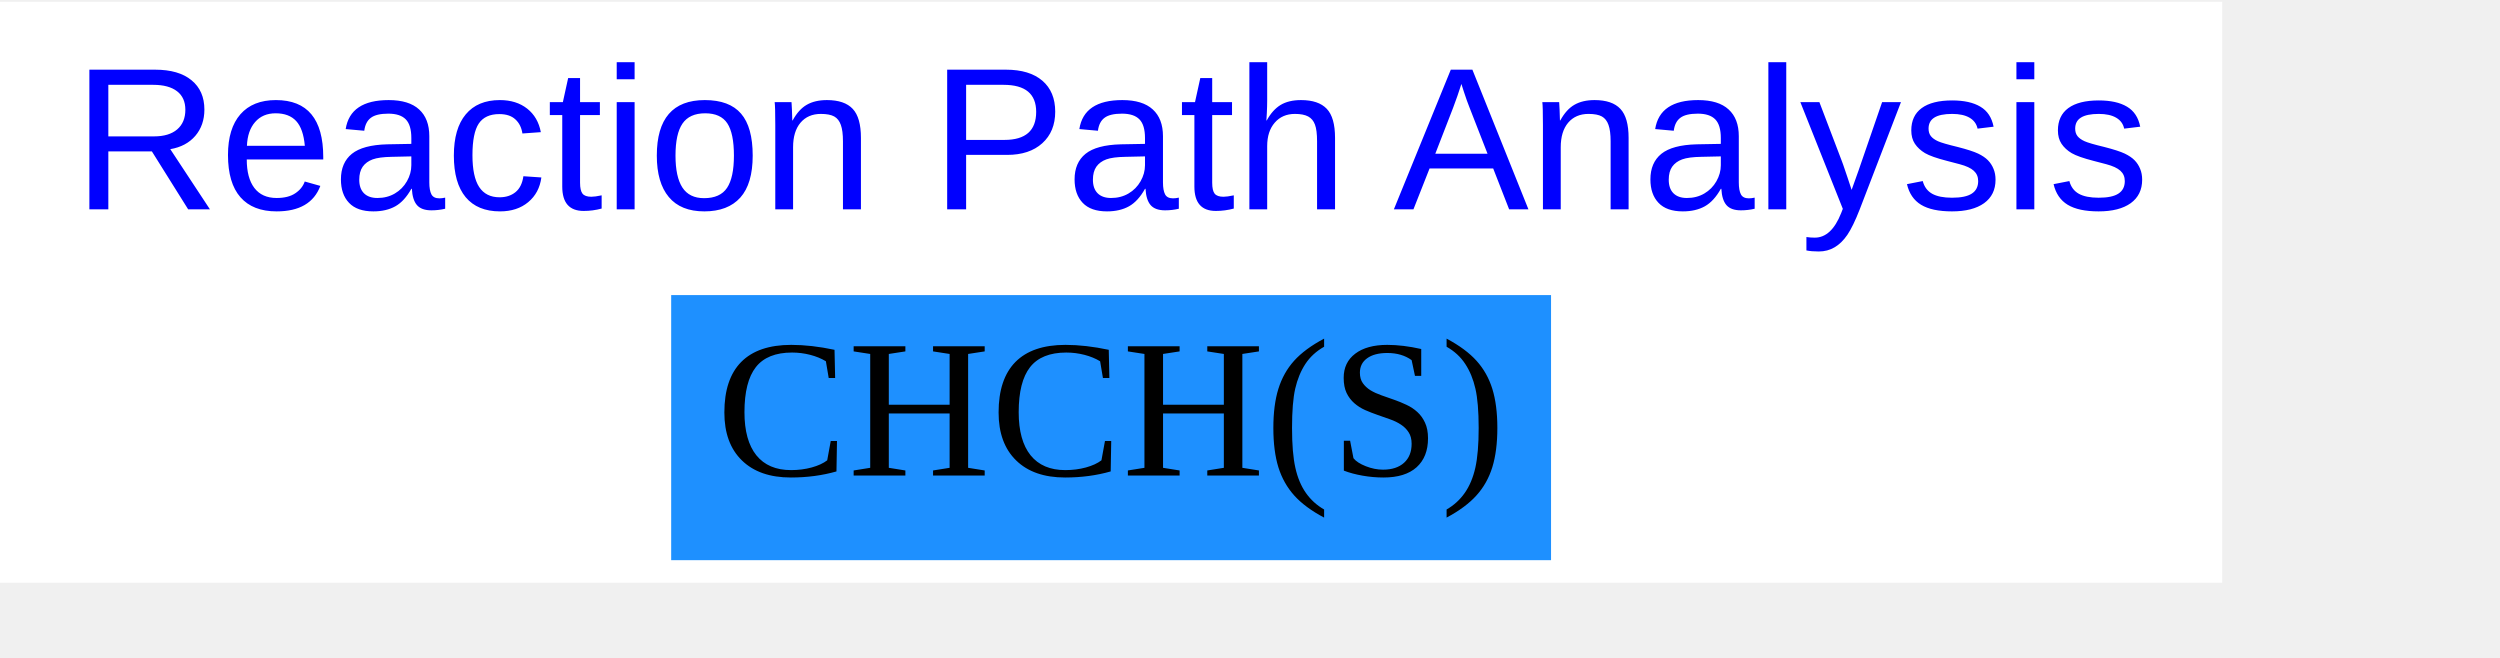
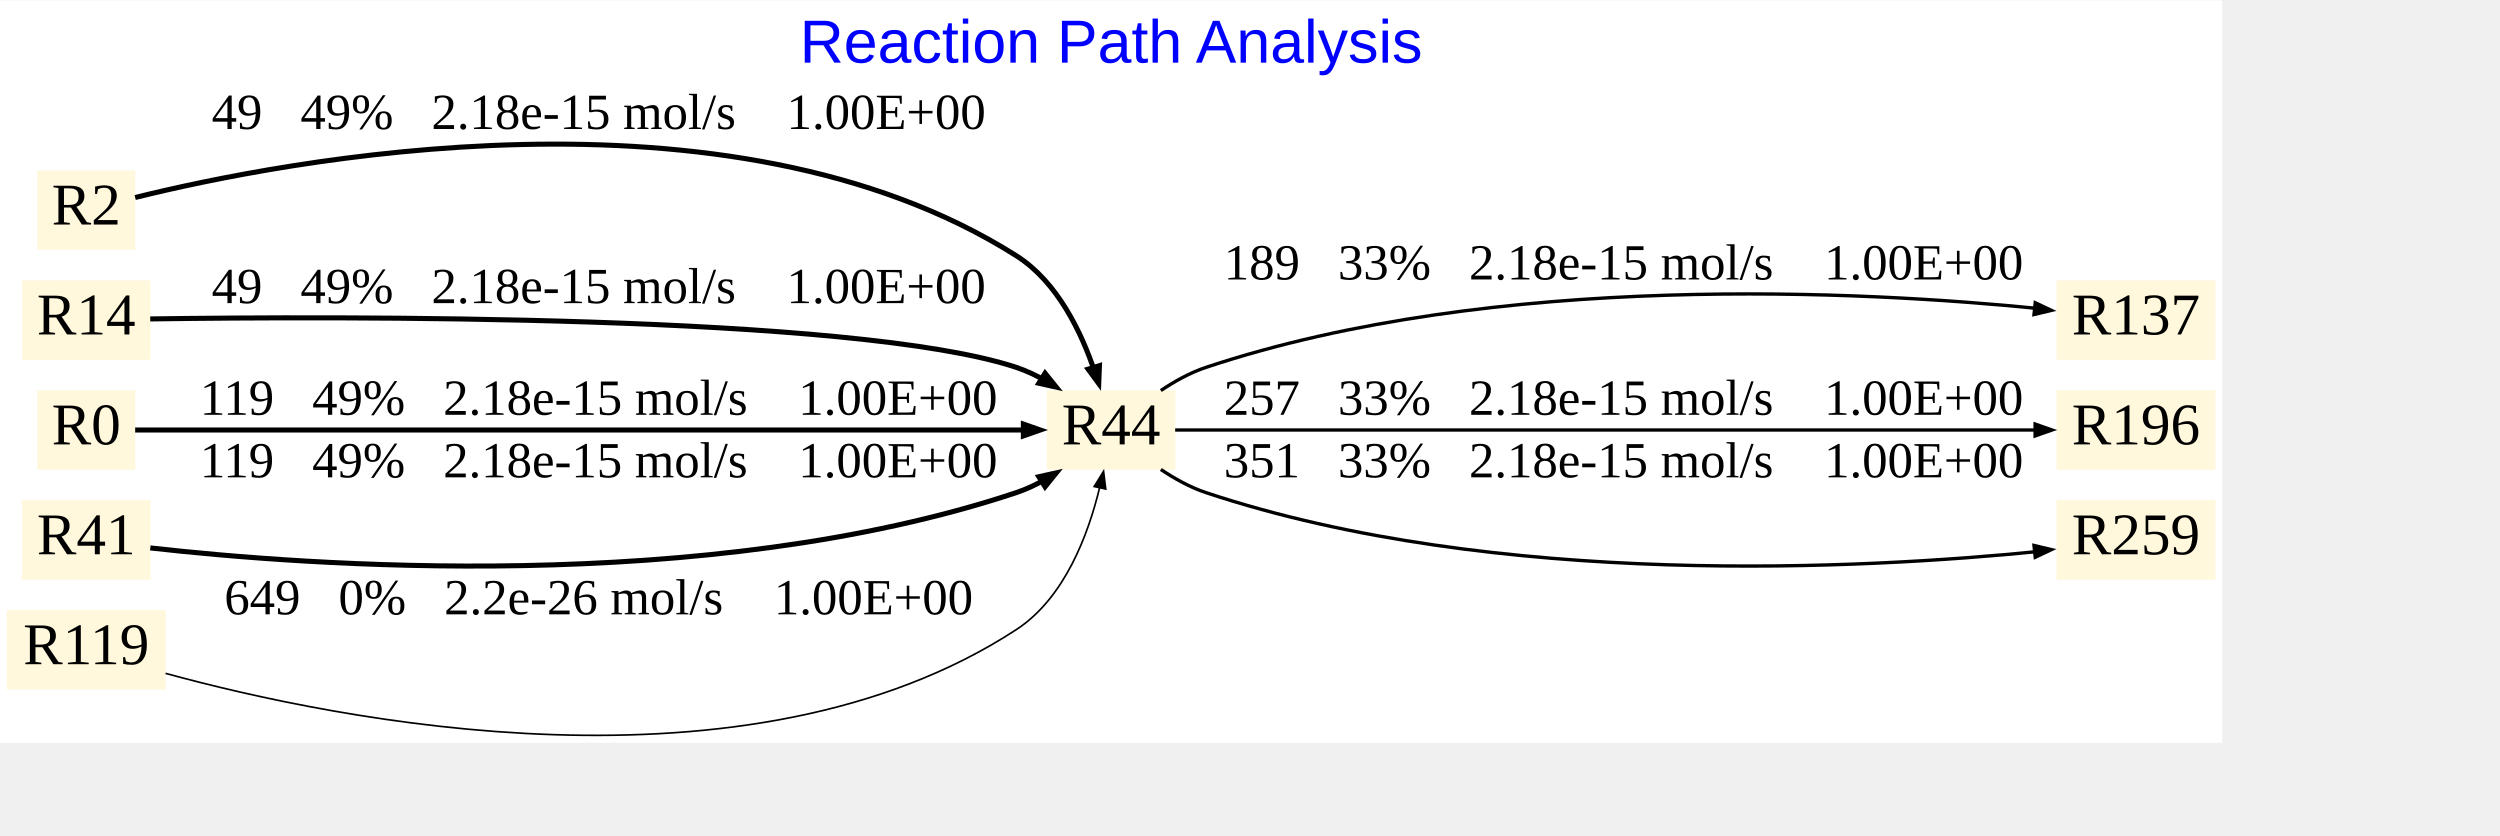
- <svg xmlns="http://www.w3.org/2000/svg" xmlns:xlink="http://www.w3.org/1999/xlink" width="350pt" height="92pt" viewBox="0.00 0.00 394.00 103.00">
-   <g id="graph0" class="graph" transform="scale(0.888889 0.888889) rotate(0) translate(4 99)">
-     <polygon fill="white" stroke="none" points="-4,4 -4,-99 390,-99 390,4 -4,4" />
-     <text text-anchor="middle" x="193" y="-62.2" font-family="Arial" font-size="36.00" fill="blue">Reaction Path Analysis</text>
+ <svg xmlns="http://www.w3.org/2000/svg" xmlns:xlink="http://www.w3.org/1999/xlink" width="640pt" height="214pt" viewBox="0.00 0.00 720.00 240.50">
+   <g id="graph0" class="graph" transform="scale(0.487062 0.487062) rotate(0) translate(4 434.92)">
+     <polygon fill="white" stroke="none" points="-4,4 -4,-434.92 1310,-434.92 1310,4 -4,4" />
+     <text text-anchor="middle" x="653" y="-398.12" font-family="Arial" font-size="36.00" fill="blue">Reaction Path Analysis</text>
    <g id="node1" class="node">
      <g id="a_node1">
-         <a xlink:href="44.svg" xlink:title="CHCH(S)">
-           <polygon fill="dodgerblue" stroke="none" points="271,-47 115,-47 115,0 271,0 271,-47" />
-           <text text-anchor="middle" x="193" y="-15" font-family="Times New Roman,serif" font-size="35.00">CHCH(S)</text>
+         <a xlink:href="44.svg" xlink:title="R44">
+           <polygon fill="cornsilk" stroke="none" points="691,-204.42 615,-204.42 615,-157.42 691,-157.42 691,-204.42" />
+           <text text-anchor="middle" x="653" y="-172.42" font-family="Times New Roman,serif" font-size="35.00">R44</text>
        </a>
      </g>
    </g>
+     <g id="node6" class="node">
+       <g id="a_node6">
+         <a xlink:href="137.svg" xlink:title="R137">
+           <polygon fill="cornsilk" stroke="none" points="1306,-269.42 1212,-269.42 1212,-222.42 1306,-222.42 1306,-269.42" />
+           <text text-anchor="middle" x="1259" y="-237.42" font-family="Times New Roman,serif" font-size="35.00">R137</text>
+         </a>
+       </g>
+     </g>
+     <g id="edge5" class="edge">
+       <path fill="none" stroke="black" stroke-width="2" d="M682.41,-204.25C690.54,-209.71 699.72,-214.83 709,-217.92 880.88,-275.18 1099.73,-262.91 1201.38,-252.75" />
+       <polygon fill="black" stroke="black" stroke-width="2" points="1199.43,-256.16 1209.02,-251.65 1198.71,-249.2 1199.43,-256.16" />
+       <text text-anchor="middle" x="956" y="-269.92" font-family="Times New Roman,serif" font-size="30.00">   189   33%   2.18e-15 mol/s    1.00E+00</text>
+     </g>
+     <g id="node7" class="node">
+       <g id="a_node7">
+         <a xlink:href="196.svg" xlink:title="R196">
+           <polygon fill="cornsilk" stroke="none" points="1306,-204.42 1212,-204.42 1212,-157.42 1306,-157.42 1306,-204.42" />
+           <text text-anchor="middle" x="1259" y="-172.42" font-family="Times New Roman,serif" font-size="35.00">R196</text>
+         </a>
+       </g>
+     </g>
+     <g id="edge6" class="edge">
+       <path fill="none" stroke="black" stroke-width="2" d="M690.87,-180.92C792.83,-180.92 1079.07,-180.92 1201.4,-180.92" />
+       <polygon fill="black" stroke="black" stroke-width="2" points="1199.37,-184.42 1209.37,-180.92 1199.37,-177.42 1199.37,-184.42" />
+       <text text-anchor="middle" x="956" y="-189.92" font-family="Times New Roman,serif" font-size="30.00">   257   33%   2.18e-15 mol/s    1.00E+00</text>
+     </g>
+     <g id="node8" class="node">
+       <g id="a_node8">
+         <a xlink:href="259.svg" xlink:title="R259">
+           <polygon fill="cornsilk" stroke="none" points="1306,-139.42 1212,-139.42 1212,-92.42 1306,-92.42 1306,-139.42" />
+           <text text-anchor="middle" x="1259" y="-107.42" font-family="Times New Roman,serif" font-size="35.00">R259</text>
+         </a>
+       </g>
+     </g>
+     <g id="edge7" class="edge">
+       <path fill="none" stroke="black" stroke-width="2" d="M682.41,-157.58C690.54,-152.13 699.72,-147.01 709,-143.92 880.88,-86.66 1099.73,-98.92 1201.38,-109.09" />
+       <polygon fill="black" stroke="black" stroke-width="2" points="1198.71,-112.64 1209.02,-110.19 1199.43,-105.68 1198.71,-112.64" />
+       <text text-anchor="middle" x="956" y="-152.92" font-family="Times New Roman,serif" font-size="30.00">   351   33%   2.18e-15 mol/s    1.00E+00</text>
+     </g>
+     <g id="node2" class="node">
+       <g id="a_node2">
+         <a xlink:href="2.svg" xlink:title="R2">
+           <polygon fill="cornsilk" stroke="none" points="76,-334.42 18,-334.42 18,-287.42 76,-287.42 76,-334.42" />
+           <text text-anchor="middle" x="47" y="-302.42" font-family="Times New Roman,serif" font-size="35.00">R2</text>
+         </a>
+       </g>
+     </g>
+     <g id="edge1" class="edge">
+       <path fill="none" stroke="black" stroke-width="3" d="M75.93,-318.39C161.76,-339.65 426.11,-392.19 597,-283.92 621.35,-268.49 635.62,-238.41 643.5,-214.73" />
+       <polygon fill="black" stroke="black" stroke-width="3" points="646.09,-218.96 645.68,-208.37 639.4,-216.9 646.09,-218.96" />
+       <text text-anchor="middle" x="350" y="-358.92" font-family="Times New Roman,serif" font-size="30.00">   49   49%   2.18e-15 mol/s    1.00E+00</text>
+     </g>
+     <g id="node3" class="node">
+       <g id="a_node3">
+         <a xlink:href="14.svg" xlink:title="R14">
+           <polygon fill="cornsilk" stroke="none" points="85,-269.42 9,-269.42 9,-222.42 85,-222.42 85,-269.42" />
+           <text text-anchor="middle" x="47" y="-237.42" font-family="Times New Roman,serif" font-size="35.00">R14</text>
+         </a>
+       </g>
+     </g>
+     <g id="edge2" class="edge">
+       <path fill="none" stroke="black" stroke-width="3" d="M84.83,-246.59C191.93,-248.13 501.7,-249.66 597,-217.92 602.95,-215.94 608.85,-213.13 614.46,-209.92" />
+       <polygon fill="black" stroke="black" stroke-width="3" points="613.94,-214.5 620.59,-206.25 610.25,-208.56 613.94,-214.5" />
+       <text text-anchor="middle" x="350" y="-255.92" font-family="Times New Roman,serif" font-size="30.00">   49   49%   2.18e-15 mol/s    1.00E+00</text>
+     </g>
+     <g id="node4" class="node">
+       <g id="a_node4">
+         <a xlink:href="0.svg" xlink:title="R0">
+           <polygon fill="cornsilk" stroke="none" points="76,-204.42 18,-204.42 18,-157.42 76,-157.42 76,-204.42" />
+           <text text-anchor="middle" x="47" y="-172.42" font-family="Times New Roman,serif" font-size="35.00">R0</text>
+         </a>
+       </g>
+     </g>
+     <g id="edge3" class="edge">
+       <path fill="none" stroke="black" stroke-width="3" d="M75.92,-180.92C171.2,-180.92 484.27,-180.92 604.44,-180.92" />
+       <polygon fill="black" stroke="black" stroke-width="3" points="601.12,-184.42 611.12,-180.92 601.12,-177.42 601.12,-184.42" />
+       <text text-anchor="middle" x="350" y="-189.92" font-family="Times New Roman,serif" font-size="30.00">   119   49%   2.18e-15 mol/s    1.00E+00</text>
+     </g>
+     <g id="node5" class="node">
+       <g id="a_node5">
+         <a xlink:href="41.svg" xlink:title="R41">
+           <polygon fill="cornsilk" stroke="none" points="85,-139.42 9,-139.42 9,-92.42 85,-92.42 85,-139.42" />
+           <text text-anchor="middle" x="47" y="-107.42" font-family="Times New Roman,serif" font-size="35.00">R41</text>
+         </a>
+       </g>
+     </g>
+     <g id="edge4" class="edge">
+       <path fill="none" stroke="black" stroke-width="3" d="M84.88,-111.19C175.1,-101 412.97,-82.61 597,-143.92 602.95,-145.9 608.85,-148.71 614.46,-151.91" />
+       <polygon fill="black" stroke="black" stroke-width="3" points="610.25,-153.28 620.59,-155.58 613.94,-147.33 610.25,-153.28" />
+       <text text-anchor="middle" x="350" y="-152.92" font-family="Times New Roman,serif" font-size="30.00">   119   49%   2.18e-15 mol/s    1.00E+00</text>
+     </g>
+     <g id="node9" class="node">
+       <g id="a_node9">
+         <a xlink:href="119.svg" xlink:title="R119">
+           <polygon fill="cornsilk" stroke="none" points="94,-74.42 0,-74.42 0,-27.42 94,-27.42 94,-74.42" />
+           <text text-anchor="middle" x="47" y="-42.42" font-family="Times New Roman,serif" font-size="35.00">R119</text>
+         </a>
+       </g>
+     </g>
+     <g id="edge8" class="edge">
+       <path fill="none" stroke="black" d="M93.9,-37.02C194.51,-9.49 438.13,40.77 597,-62.92 625.57,-81.57 639.57,-119.25 646.25,-147.04" />
+       <polygon fill="black" stroke="black" points="642.99,-147.49 648.54,-156.52 649.82,-146 642.99,-147.49" />
+       <text text-anchor="middle" x="350" y="-71.92" font-family="Times New Roman,serif" font-size="30.00">   649   0%   2.2e-26 mol/s    1.00E+00</text>
+     </g>
  </g>
</svg>
